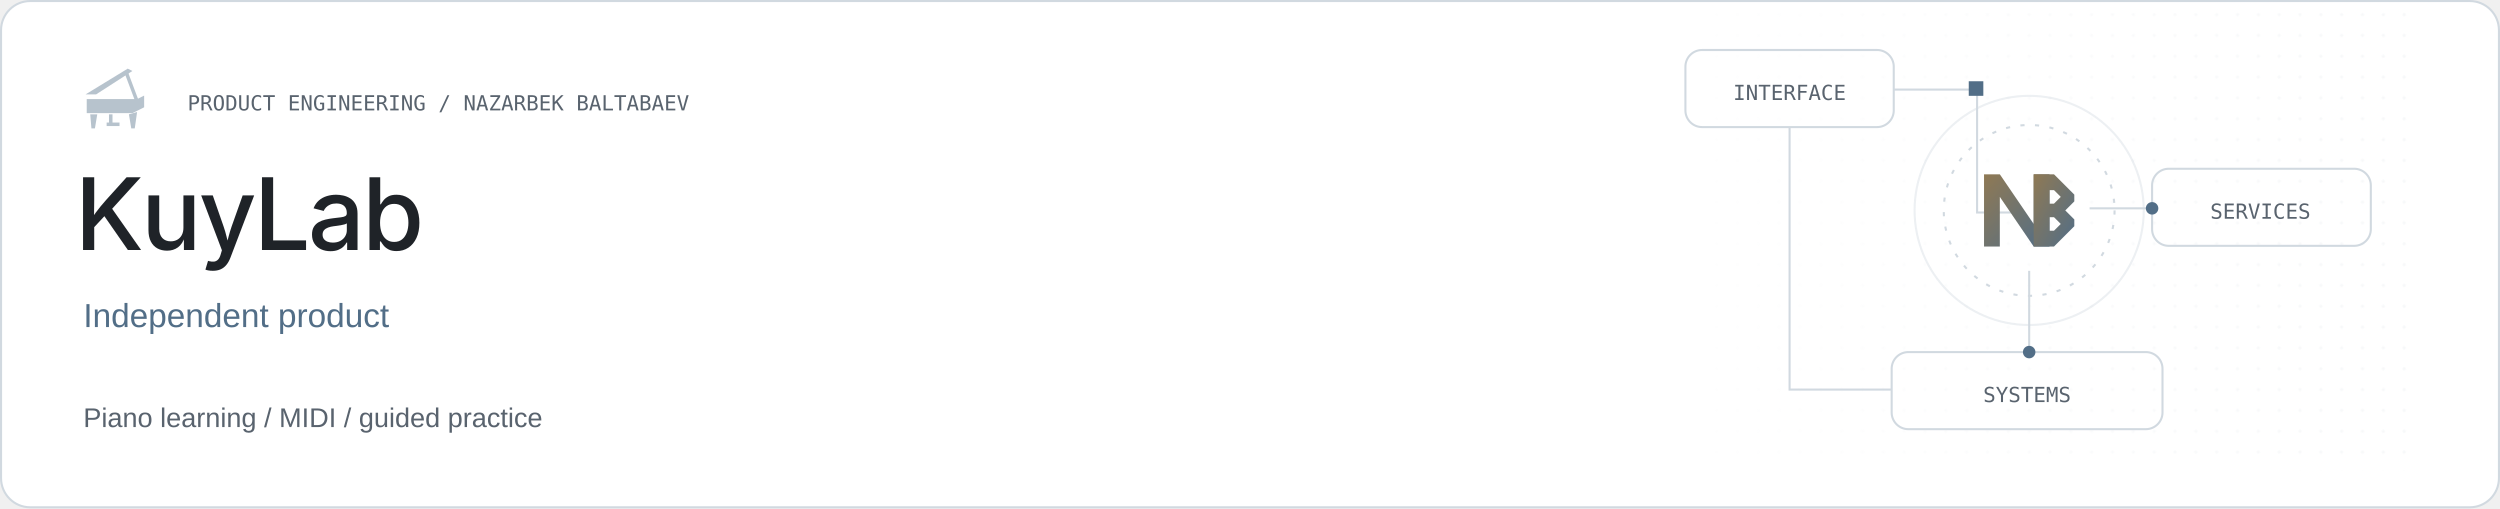
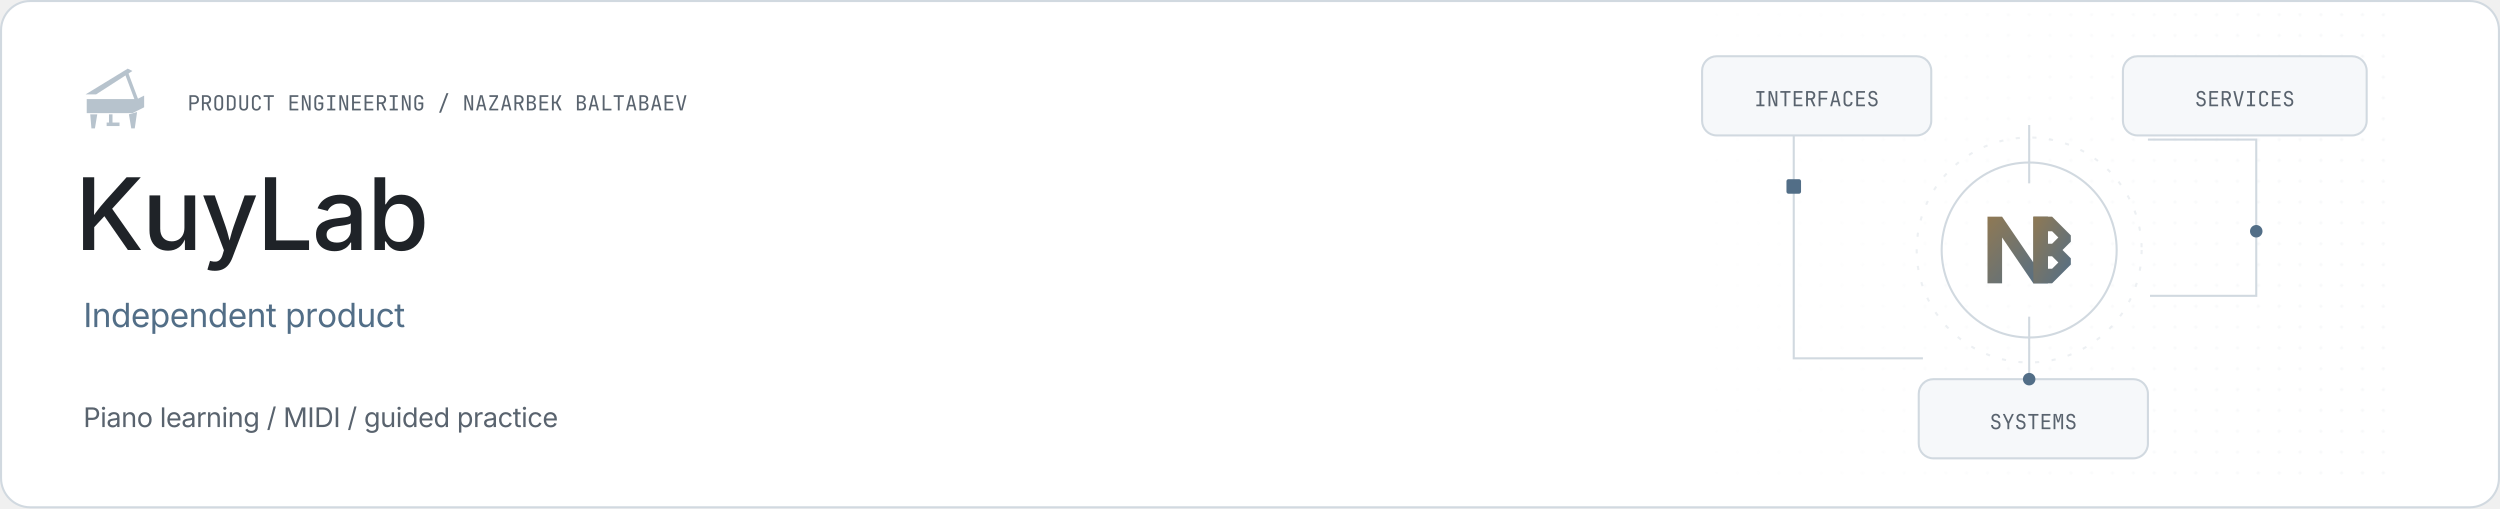
<svg xmlns="http://www.w3.org/2000/svg" width="1200" height="244" viewBox="0 0 1200 244" role="img">
  <defs>
    <pattern id="dots" width="10" height="10" patternUnits="userSpaceOnUse">
      <circle cx="1" cy="1" r=".8" fill="#526E87" opacity=".15" />
    </pattern>
    <linearGradient id="ink" x1="0" y1="0" x2="1" y2="1">
      <stop stop-color="#8F7954" />
      <stop offset="1" stop-color="#526E87" />
    </linearGradient>
    <linearGradient id="fade">
      <stop stop-color="white" stop-opacity="0" />
      <stop offset="1" stop-color="white" />
    </linearGradient>
    <mask id="mask">
      <rect width="1200" height="244" fill="url(#fade)" />
    </mask>
  </defs>
  <rect x=".5" y=".5" width="1199" height="243" rx="14" fill="#FFFFFF" stroke="#D1D9E0" />
  <svg x="36" y="29" width="36" height="36" viewBox="0 0 64 64" color="#526E87" fill="#526E87" stroke="none">
    <mask id="mark">
      <path d="M9 29 45 7l4 2L18 29H9Z" fill="#526E87" />
      <path d="m44 11 9 24" stroke="#526E87" stroke-width="3" stroke-linecap="round" />
      <path d="M10 33h43l6-3v10l-10 5H10V33Z" fill="#526E87" />
      <path d="M14 36h30v5H14z" fill="#526E87" />
      <path d="M18 36v3m6-3v3m9-3v3m6-3v3" stroke="#526E87" stroke-width="2.5" />
      <path d="m13 46 1 12h3l2-12m27 0 2 12h3l2-14M32 46v7h6v3H27v-3h2v-7" fill="#526E87" />
    </mask>
    <rect width="64" height="64" fill="#526E87" mask="url(#mark)" />
  </svg>
-   <text x="90" y="53" fill="#59636E" font-family="ui-monospace,monospace" font-size="10">PRODUCT ENGINEERING / NAZARBEK BALTABAEV</text>
+   <g fill="#59636E">
+     <path d="M92 0V730H327Q429 730 489.5 671.5Q550 613 550 515Q550 417 489.5 358.5Q429 300 327 300H182V0ZM182 381H327Q386 381 421.5 417.5Q457 454 457 515Q457 577 421.5 613.0Q386 649 327 649H182Z" transform="translate(90.000 53) scale(0.01 -0.01)" />
+     <path d="M93 0V730H318Q383 730 432.0 703.5Q481 677 508.0 630.0Q535 583 535 520Q535 446 497.0 393.0Q459 340 396 319L545 0H446L303 310H182V0ZM182 391H318Q374 391 408.0 426.5Q442 462 442 520Q442 579 408.0 614.0Q374 649 318 649H182Z" transform="translate(96.000 53) scale(0.01 -0.01)" />
+     <path d="M300 -10Q202 -10 145.0 47.0Q88 104 88 210V520Q88 626 145.0 683.0Q202 740 300 740Q398 740 455.0 683.0Q512 626 512 521V210Q512 104 455.0 47.0Q398 -10 300 -10ZM300 71Q359 71 390.5 104.5Q422 138 422 200V530Q422 592 390.5 625.5Q359 659 300 659Q242 659 210.0 625.5Q178 592 178 530V200Q178 138 210.0 104.5Q242 71 300 71Z" transform="translate(102.000 53) scale(0.01 -0.01)" />
+     <path d="M92 0V730H281Q352 730 403.5 703.0Q455 676 483.5 627.0Q512 578 512 511V220Q512 153 483.5 103.5Q455 54 403.5 27.0Q352 0 281 0ZM182 80H281Q347 80 384.5 117.0Q422 154 422 220V511Q422 576 384.5 613.0Q347 650 281 650H182Z" transform="translate(108.000 53) scale(0.01 -0.01)" />
+     <path d="M300 -10Q198 -10 144.0 46.5Q90 103 90 200V730H180V200Q180 140 209.5 105.0Q239 70 300 70Q360 70 390.0 105.0Q420 140 420 200V730H510V200Q510 102 456.5 46.0Q403 -10 300 -10Z" transform="translate(114.000 53) scale(0.01 -0.01)" />
+     <path d="M308 -10Q208 -10 150.0 46.0Q92 102 92 200V530Q92 628 150.0 684.0Q208 740 308 740Q406 740 464.0 683.5Q522 627 522 530H432Q432 592 399.5 625.5Q367 659 308 659Q249 659 215.5 625.5Q182 592 182 530V200Q182 138 215.5 104.5Q249 71 308 71Q367 71 399.5 104.5Q432 138 432 200H522Q522 103 464.0 46.5Q406 -10 308 -10Z" transform="translate(120.000 53) scale(0.01 -0.01)" />
+     <path d="M255 0V648H55V730H545V648H345V0Z" transform="translate(126.000 53) scale(0.01 -0.01)" />
+     <path d="M100 0V730H520V648H189V422H485V342H189V82H520V0Z" transform="translate(138.000 53) scale(0.01 -0.01)" />
+     <path d="M90 0V730H210L433 105Q431 130 428.5 166.5Q426 203 424.5 243.5Q423 284 423 320V730H510V0H390L168 625Q170 601 172.0 564.5Q174 528 175.5 487.5Q177 447 177 410V0Z" transform="translate(144.000 53) scale(0.01 -0.01)" />
+     <path d="M304 -10Q204 -10 146.0 46.0Q88 102 88 200V530Q88 628 146.0 684.0Q204 740 304 740Q402 740 460.0 683.5Q518 627 518 530H428Q428 592 395.5 625.5Q363 659 304 659Q245 659 211.5 626.0Q178 593 178 531V200Q178 138 211.5 104.0Q245 70 304 70Q363 70 395.5 104.0Q428 138 428 200V300H280V382H518V200Q518 103 460.0 46.5Q402 -10 304 -10Z" transform="translate(150.000 53) scale(0.01 -0.01)" />
+     <path d="M105 0V82H254V648H105V730H495V648H346V82H495V0Z" transform="translate(156.000 53) scale(0.01 -0.01)" />
+     <path d="M90 0V730H210L433 105Q431 130 428.5 166.5Q426 203 424.5 243.5Q423 284 423 320V730H510V0H390L168 625Q170 601 172.0 564.5Q174 528 175.5 487.5Q177 447 177 410V0Z" transform="translate(162.000 53) scale(0.01 -0.01)" />
+     <path d="M100 0V730H520V648H189V422H485V342H189V82H520V0Z" transform="translate(168.000 53) scale(0.01 -0.01)" />
+     <path d="M100 0V730H520V648H189V422H485V342H189V82H520V0Z" transform="translate(174.000 53) scale(0.01 -0.01)" />
+     <path d="M93 0V730H318Q383 730 432.0 703.5Q481 677 508.0 630.0Q535 583 535 520Q535 446 497.0 393.0Q459 340 396 319L545 0H446L303 310H182V0ZM182 391H318Q374 391 408.0 426.5Q442 462 442 520Q442 579 408.0 614.0Q374 649 318 649H182Z" transform="translate(180.000 53) scale(0.01 -0.01)" />
+     <path d="M105 0V82H254V648H105V730H495V648H346V82H495V0Z" transform="translate(186.000 53) scale(0.01 -0.01)" />
+     <path d="M90 0V730H210L433 105Q431 130 428.5 166.5Q426 203 424.5 243.5Q423 284 423 320V730H510V0H390L168 625Q170 601 172.0 564.5Q174 528 175.5 487.5Q177 447 177 410V0Z" transform="translate(192.000 53) scale(0.01 -0.01)" />
+     <path d="M304 -10Q204 -10 146.0 46.0Q88 102 88 200V530Q88 628 146.0 684.0Q204 740 304 740Q402 740 460.0 683.5Q518 627 518 530H428Q428 592 395.5 625.5Q363 659 304 659Q245 659 211.5 626.0Q178 593 178 531V200Q178 138 211.5 104.0Q245 70 304 70Q363 70 395.5 104.0Q428 138 428 200V300H280V382H518V200Q518 103 460.0 46.5Q402 -10 304 -10Z" transform="translate(198.000 53) scale(0.01 -0.01)" />
+     <path d="M75 -110 430 830H525L170 -110Z" transform="translate(210.000 53) scale(0.01 -0.01)" />
+     <path d="M90 0V730H210L433 105Q431 130 428.5 166.5Q426 203 424.5 243.5Q423 284 423 320V730H510V0H390L168 625Q170 601 172.0 564.5Q174 528 175.5 487.5Q177 447 177 410V0Z" transform="translate(222.000 53) scale(0.01 -0.01)" />
+     <path d="M50 0 240 730H361L550 0H459L411 194H190L142 0ZM208 270H392L336 495Q320 559 311.0 602.0Q302 645 300 658Q298 645 289.0 602.0Q280 559 264 496Z" transform="translate(228.000 53) scale(0.01 -0.01)" />
+     <path d="M85 0V90L414 648H90V730H505V640L176 82H515V0Z" transform="translate(234.000 53) scale(0.01 -0.01)" />
+     <path d="M50 0 240 730H361L550 0H459L411 194H190L142 0ZM208 270H392L336 495Q320 559 311.0 602.0Q302 645 300 658Q298 645 289.0 602.0Q280 559 264 496Z" transform="translate(240.000 53) scale(0.01 -0.01)" />
+     <path d="M93 0V730H318Q383 730 432.0 703.5Q481 677 508.0 630.0Q535 583 535 520Q535 446 497.0 393.0Q459 340 396 319L545 0H446L303 310H182V0ZM182 391H318Q374 391 408.0 426.5Q442 462 442 520Q442 579 408.0 614.0Q374 649 318 649H182Z" transform="translate(246.000 53) scale(0.01 -0.01)" />
+     <path d="M93 0V730H300Q400 730 456.5 680.0Q513 630 513 541Q513 485 477.5 440.0Q442 395 385 384V381Q428 376 460.5 351.0Q493 326 511.5 287.5Q530 249 530 203Q530 109 472.5 54.5Q415 0 315 0ZM181 419H299Q357 419 390.5 450.0Q424 481 424 534Q424 587 391.0 618.0Q358 649 300 649H181ZM181 81H305Q368 81 404.5 114.5Q441 148 441 206Q441 266 404.5 303.5Q368 341 305 341H181Z" transform="translate(252.000 53) scale(0.01 -0.01)" />
+     <path d="M100 0V730H520V648H189V422H485V342H189V82H520V0Z" transform="translate(258.000 53) scale(0.01 -0.01)" />
+     <path d="M92 0V730H182V416H290L452 730H550L369 378L560 0H457L287 337H182V0Z" transform="translate(264.000 53) scale(0.01 -0.01)" />
+     <path d="M93 0V730H300Q400 730 456.5 680.0Q513 630 513 541Q513 485 477.5 440.0Q442 395 385 384V381Q428 376 460.5 351.0Q493 326 511.5 287.5Q530 249 530 203Q530 109 472.5 54.5Q415 0 315 0ZM181 419H299Q357 419 390.5 450.0Q424 481 424 534Q424 587 391.0 618.0Q358 649 300 649H181ZM181 81H305Q368 81 404.5 114.5Q441 148 441 206Q441 266 404.5 303.5Q368 341 305 341H181Z" transform="translate(276.000 53) scale(0.01 -0.01)" />
+     <path d="M50 0 240 730H361L550 0H459L411 194H190L142 0ZM208 270H392L336 495Q320 559 311.0 602.0Q302 645 300 658Q298 645 289.0 602.0Q280 559 264 496Z" transform="translate(282.000 53) scale(0.01 -0.01)" />
+     <path d="M130 0V730H220V82H550V0Z" transform="translate(288.000 53) scale(0.01 -0.01)" />
+     <path d="M255 0V648H55V730H545V648H345V0Z" transform="translate(294.000 53) scale(0.01 -0.01)" />
+     <path d="M50 0 240 730H361L550 0H459L411 194H190L142 0ZM208 270H392L336 495Q320 559 311.0 602.0Q302 645 300 658Q298 645 289.0 602.0Q280 559 264 496Z" transform="translate(300.000 53) scale(0.01 -0.01)" />
+     <path d="M93 0V730H300Q400 730 456.5 680.0Q513 630 513 541Q513 485 477.5 440.0Q442 395 385 384V381Q428 376 460.5 351.0Q493 326 511.5 287.5Q530 249 530 203Q530 109 472.5 54.5Q415 0 315 0ZM181 419H299Q357 419 390.5 450.0Q424 481 424 534Q424 587 391.0 618.0Q358 649 300 649H181ZM181 81H305Q368 81 404.5 114.5Q441 148 441 206Q441 266 404.5 303.5Q368 341 305 341H181Z" transform="translate(306.000 53) scale(0.01 -0.01)" />
+     <path d="M50 0 240 730H361L550 0H459L411 194H190L142 0ZM208 270H392L336 495Q320 559 311.0 602.0Q302 645 300 658Q298 645 289.0 602.0Q280 559 264 496Z" transform="translate(312.000 53) scale(0.01 -0.01)" />
+     <path d="M100 0V730H520V648H189V422H485V342H189V82H520V0Z" transform="translate(318.000 53) scale(0.01 -0.01)" />
+     <path d="M238 0 50 730H142L267 233Q280 181 288.5 137.0Q297 93 301 70Q305 93 314.5 137.5Q324 182 337 234L457 730H550L361 0Z" transform="translate(324.000 53) scale(0.01 -0.01)" />
+   </g>
  <g fill="#1F2328">
    <path d="M326.739 396.301V624.32Q375.939 698.64 424.369 764.71Q472.8 830.78 525.71 894.84Q578.62 958.9 638.759 1026.639L1056.94 1490H1347.339L713.679 792.701L698.639 796.401ZM164.881 0V1490H393.399V1014.199L389.499 673.759L393.399 562.04V0ZM1083.02 0 576.419 729.381 719.258 904.02 1353.199 0Z" transform="translate(36.000 120) scale(0.023438 -0.023438)" />
-     <path d="M528.9 -14Q415 -14 329.05 33.85Q243.1 81.7 195.51 175.88Q147.92 270.06 147.92 407.64V1118H367.879V435.06Q367.879 314.339 431.199 245.929Q494.519 177.519 604.139 177.519Q678.74 177.519 737.29 210.089Q795.84 242.659 829.78 305.209Q863.72 367.759 863.72 455.56V1118H1084.499V0H873.96L872.52 273.7H894.36Q844.88 122.1 751.18 54.05Q657.48 -14 528.9 -14Z" transform="translate(67.800 120) scale(0.023438 -0.023438)" />
-     <path d="M133.34 -401.94 186.9 -222.541 211.84 -229.161Q268.82 -243.701 314.36 -237.021Q359.9 -230.341 393.38 -194.681Q426.86 -159.021 446.84 -87.12L471.1 -5.1L46.44 1118H283.939L505.199 482.539Q542.119 376.559 566.589 271.949Q591.06 167.339 619.52 63.419H552.26Q580.72 167.339 607.31 272.539Q633.9 377.739 670.54 482.539L896.14 1118H1131.739L646.138 -155.3Q612.138 -244.66 562.748 -305.04Q513.359 -365.42 445.049 -395.71Q376.739 -426 286.579 -426Q234.8 -426 194.04 -418.46Q153.28 -410.92 133.34 -401.94Z" transform="translate(95.475 120) scale(0.023438 -0.023438)" />
-     <path d="M164.881 0V1490H393.399V196.439H1067.56V0Z" transform="translate(121.884 120) scale(0.023438 -0.023438)" />
-     <path d="M460.74 -24.56Q354.56 -24.56 268.78 14.63Q183 53.82 132.9 129.92Q82.8 206.02 82.8 316.2Q82.8 411.48 119.54 472.38Q156.28 533.28 218.43 569.04Q280.581 604.8 357.131 622.79Q433.681 640.78 513.3 650.06Q612.221 661.98 674.051 669.52Q735.881 677.06 765.481 694.51Q795.081 711.96 795.081 751.34V756.98Q795.081 819.6 770.971 862.97Q746.861 906.341 699.18 929.551Q651.5 952.761 580.52 952.761Q508.08 952.761 455.759 930.281Q403.439 907.801 370.639 873.091Q337.839 838.38 321.819 800.28L114.8 853.501Q152.94 954.061 223.961 1015.07Q294.981 1076.08 386.85 1104.04Q478.72 1132 577.5 1132Q644.839 1132 720.839 1115.89Q796.839 1099.78 863.699 1057.98Q930.559 1016.18 972.799 939.84Q1015.039 863.5 1015.039 742.22V0H802.221V153.08H790.94Q769.241 109.76 726.251 68.8Q683.261 27.84 617.521 1.64Q551.781 -24.56 460.74 -24.56ZM509.56 151.539Q599.84 151.539 663.71 186.939Q727.581 222.34 761.691 279.98Q795.801 337.62 795.801 402.56V546.221Q783.901 534.48 750.321 524.79Q716.74 515.1 674.1 507.64Q631.46 500.18 591.1 494.95Q550.74 489.72 525.1 486.54Q463.34 478.72 411.699 459.76Q360.059 440.8 329.659 405.82Q299.259 370.84 299.259 313.14Q299.259 260 326.559 224.15Q353.859 188.299 401.179 169.919Q448.499 151.539 509.56 151.539Z" transform="translate(147.825 120) scale(0.023438 -0.023438)" />
-     <path d="M702.739 -22.2Q601.779 -22.2 537.409 12.41Q473.039 47.02 436.599 93.16Q400.159 139.3 380.439 174.98H362.239V0H147.92V1490H367.879V935.94H380.439Q399.979 970.8 435.419 1016.75Q470.859 1062.7 534.589 1097.35Q598.319 1132 702.639 1132Q837.419 1132 942.659 1063.98Q1047.899 995.96 1108.849 867Q1169.799 738.04 1169.799 556.36Q1169.799 375.66 1109.799 246.2Q1049.799 116.74 944.469 47.27Q839.139 -22.2 702.739 -22.2ZM653.96 165.259Q750.14 165.259 814.88 217.259Q879.621 269.259 912.421 358.279Q945.221 447.3 945.221 558Q945.221 668.06 912.831 755.44Q880.441 842.821 815.7 893.681Q750.96 944.541 653.96 944.541Q559.599 944.541 494.999 896.141Q430.399 847.741 397.419 761.181Q364.439 674.62 364.439 558Q364.439 441.74 397.829 353.219Q431.219 264.699 496.229 214.979Q561.24 165.259 653.96 165.259Z" transform="translate(173.883 120) scale(0.023438 -0.023438)" />
+     <path d="M528.9 -14Q415 -14 329.05 33.85Q243.1 81.7 195.51 175.88Q147.92 270.06 147.92 407.64V1118H367.879V435.06Q367.879 314.339 431.199 245.929Q494.519 177.519 604.139 177.519Q678.74 177.519 737.29 210.089Q795.84 242.659 829.78 305.209Q863.72 367.759 863.72 455.56V1118H1084.499V0H873.96L872.52 273.7H894.36Q844.88 122.1 751.18 54.05Q657.48 -14 528.9 -14Z" transform="translate(68.280 120) scale(0.023438 -0.023438)" />
+     <path d="M133.34 -401.94 186.9 -222.541 211.84 -229.161Q268.82 -243.701 314.36 -237.021Q359.9 -230.341 393.38 -194.681Q426.86 -159.021 446.84 -87.12L471.1 -5.1L46.44 1118H283.939L505.199 482.539Q542.119 376.559 566.589 271.949Q591.06 167.339 619.52 63.419H552.26Q580.72 167.339 607.31 272.539Q633.9 377.739 670.54 482.539L896.14 1118H1131.739L646.138 -155.3Q612.138 -244.66 562.748 -305.04Q513.359 -365.42 445.049 -395.71Q376.739 -426 286.579 -426Q234.8 -426 194.04 -418.46Q153.28 -410.92 133.34 -401.94Z" transform="translate(96.435 120) scale(0.023438 -0.023438)" />
+     <path d="M164.881 0V1490H393.399V196.439H1067.56V0Z" transform="translate(123.324 120) scale(0.023438 -0.023438)" />
+     <path d="M460.74 -24.56Q354.56 -24.56 268.78 14.63Q183 53.82 132.9 129.92Q82.8 206.02 82.8 316.2Q82.8 411.48 119.54 472.38Q156.28 533.28 218.43 569.04Q280.581 604.8 357.131 622.79Q433.681 640.78 513.3 650.06Q612.221 661.98 674.051 669.52Q735.881 677.06 765.481 694.51Q795.081 711.96 795.081 751.34V756.98Q795.081 819.6 770.971 862.97Q746.861 906.341 699.18 929.551Q651.5 952.761 580.52 952.761Q508.08 952.761 455.759 930.281Q403.439 907.801 370.639 873.091Q337.839 838.38 321.819 800.28L114.8 853.501Q152.94 954.061 223.961 1015.07Q294.981 1076.08 386.85 1104.04Q478.72 1132 577.5 1132Q644.839 1132 720.839 1115.89Q796.839 1099.78 863.699 1057.98Q930.559 1016.18 972.799 939.84Q1015.039 863.5 1015.039 742.22V0H802.221V153.08H790.94Q769.241 109.76 726.251 68.8Q683.261 27.84 617.521 1.64Q551.781 -24.56 460.74 -24.56ZM509.56 151.539Q599.84 151.539 663.71 186.939Q727.581 222.34 761.691 279.98Q795.801 337.62 795.801 402.56V546.221Q783.901 534.48 750.321 524.79Q716.74 515.1 674.1 507.64Q631.46 500.18 591.1 494.95Q550.74 489.72 525.1 486.54Q463.34 478.72 411.699 459.76Q360.059 440.8 329.659 405.82Q299.259 370.84 299.259 313.14Q299.259 260 326.559 224.15Q353.859 188.299 401.179 169.919Q448.499 151.539 509.56 151.539Z" transform="translate(149.745 120) scale(0.023438 -0.023438)" />
+     <path d="M702.739 -22.2Q601.779 -22.2 537.409 12.41Q473.039 47.02 436.599 93.16Q400.159 139.3 380.439 174.98H362.239V0H147.92V1490H367.879V935.94H380.439Q399.979 970.8 435.419 1016.75Q470.859 1062.7 534.589 1097.35Q598.319 1132 702.639 1132Q837.419 1132 942.659 1063.98Q1047.899 995.96 1108.849 867Q1169.799 738.04 1169.799 556.36Q1169.799 375.66 1109.799 246.2Q1049.799 116.74 944.469 47.27Q839.139 -22.2 702.739 -22.2ZM653.96 165.259Q750.14 165.259 814.88 217.259Q879.621 269.259 912.421 358.279Q945.221 447.3 945.221 558Q945.221 668.06 912.831 755.44Q880.441 842.821 815.7 893.681Q750.96 944.541 653.96 944.541Q559.599 944.541 494.999 896.141Q430.399 847.741 397.419 761.181Q364.439 674.62 364.439 558Q364.439 441.74 397.829 353.219Q431.219 264.699 496.229 214.979Q561.24 165.259 653.96 165.259Z" transform="translate(176.283 120) scale(0.023438 -0.023438)" />
  </g>
-   <text x="40" y="157" fill="#526E87" font-family="Arial,Helvetica,sans-serif" font-size="16">Independent product</text>
-   <text x="40" y="205" fill="#59636E" font-family="Arial,Helvetica,sans-serif" font-size="13">Piano learning / MIDI / guided practice</text>
+   <g fill="#526E87">
+     <path d="M370 1490V0H180V1490Z" transform="translate(40.000 157) scale(0.007812 -0.007812)" />
+     <path d="M338 670V0H158V1118H331L332 847H307Q358 1002 452.5 1067.0Q547 1132 674 1132Q787 1132 872.0 1085.5Q957 1039 1004.5 945.5Q1052 852 1052 710V0H872V695Q872 824 804.5 897.0Q737 970 620 970Q540 970 476.0 935.0Q412 900 375.0 833.0Q338 766 338 670Z" transform="translate(44.057 157) scale(0.007812 -0.007812)" />
+     <path d="M577 -24Q438 -24 331.0 47.0Q224 118 164.0 248.0Q104 378 104 556Q104 733 164.5 862.5Q225 992 332.0 1062.0Q439 1132 578 1132Q687 1132 751.0 1096.0Q815 1060 849.5 1014.5Q884 969 902 939H916V1490H1096V0H922V173H902Q884 142 848.5 95.5Q813 49 748.5 12.5Q684 -24 577 -24ZM604 137Q706 137 776.0 190.5Q846 244 882.0 339.0Q918 434 918 558Q918 682 882.5 774.5Q847 867 777.0 919.0Q707 971 604 971Q498 971 427.5 916.0Q357 861 322.0 767.5Q287 674 287 558Q287 441 322.5 345.5Q358 250 429.0 193.5Q500 137 604 137Z" transform="translate(53.270 157) scale(0.007812 -0.007812)" />
+     <path d="M628 -24Q466 -24 348.5 48.0Q231 120 167.5 249.0Q104 378 104 550Q104 722 166.0 853.0Q228 984 341.5 1058.0Q455 1132 607 1132Q696 1132 782.5 1102.5Q869 1073 939.5 1007.5Q1010 942 1052.0 835.0Q1094 728 1094 573V498H226V650H997L913 594Q913 704 878.5 789.5Q844 875 776.0 923.5Q708 972 607 972Q506 972 434.0 922.5Q362 873 324.0 793.5Q286 714 286 623V522Q286 398 329.0 311.5Q372 225 449.5 180.5Q527 136 629 136Q695 136 749.0 155.0Q803 174 842.0 212.5Q881 251 902 308L1076 260Q1050 176 988.0 112.0Q926 48 834.5 12.0Q743 -24 628 -24Z" transform="translate(62.827 157) scale(0.007812 -0.007812)" />
+     <path d="M158 -418V1118H332V939H352Q371 969 405.0 1014.5Q439 1060 503.0 1096.0Q567 1132 676 1132Q816 1132 922.5 1062.0Q1029 992 1089.5 862.5Q1150 733 1150 556Q1150 378 1090.0 248.0Q1030 118 923.5 47.0Q817 -24 677 -24Q571 -24 506.0 12.5Q441 49 406.0 95.5Q371 142 352 173H338V-418ZM650 137Q755 137 825.5 193.5Q896 250 931.5 345.5Q967 441 967 558Q967 674 932.0 767.5Q897 861 826.5 916.0Q756 971 650 971Q547 971 477.0 919.0Q407 867 371.5 774.5Q336 682 336 558Q336 434 372.0 339.0Q408 244 478.5 190.5Q549 137 650 137Z" transform="translate(71.915 157) scale(0.007812 -0.007812)" />
+     <path d="M628 -24Q466 -24 348.5 48.0Q231 120 167.5 249.0Q104 378 104 550Q104 722 166.0 853.0Q228 984 341.5 1058.0Q455 1132 607 1132Q696 1132 782.5 1102.5Q869 1073 939.5 1007.5Q1010 942 1052.0 835.0Q1094 728 1094 573V498H226V650H997L913 594Q913 704 878.5 789.5Q844 875 776.0 923.5Q708 972 607 972Q506 972 434.0 922.5Q362 873 324.0 793.5Q286 714 286 623V522Q286 398 329.0 311.5Q372 225 449.5 180.5Q527 136 629 136Q695 136 749.0 155.0Q803 174 842.0 212.5Q881 251 902 308L1076 260Q1050 176 988.0 112.0Q926 48 834.5 12.0Q743 -24 628 -24Z" transform="translate(81.472 157) scale(0.007812 -0.007812)" />
+     <path d="M338 670V0H158V1118H331L332 847H307Q358 1002 452.5 1067.0Q547 1132 674 1132Q787 1132 872.0 1085.5Q957 1039 1004.5 945.5Q1052 852 1052 710V0H872V695Q872 824 804.5 897.0Q737 970 620 970Q540 970 476.0 935.0Q412 900 375.0 833.0Q338 766 338 670Z" transform="translate(90.560 157) scale(0.007812 -0.007812)" />
+     <path d="M577 -24Q438 -24 331.0 47.0Q224 118 164.0 248.0Q104 378 104 556Q104 733 164.5 862.5Q225 992 332.0 1062.0Q439 1132 578 1132Q687 1132 751.0 1096.0Q815 1060 849.5 1014.5Q884 969 902 939H916V1490H1096V0H922V173H902Q884 142 848.5 95.5Q813 49 748.5 12.5Q684 -24 577 -24ZM604 137Q706 137 776.0 190.5Q846 244 882.0 339.0Q918 434 918 558Q918 682 882.5 774.5Q847 867 777.0 919.0Q707 971 604 971Q498 971 427.5 916.0Q357 861 322.0 767.5Q287 674 287 558Q287 441 322.5 345.5Q358 250 429.0 193.5Q500 137 604 137Z" transform="translate(99.773 157) scale(0.007812 -0.007812)" />
+     <path d="M628 -24Q466 -24 348.5 48.0Q231 120 167.5 249.0Q104 378 104 550Q104 722 166.0 853.0Q228 984 341.5 1058.0Q455 1132 607 1132Q696 1132 782.5 1102.5Q869 1073 939.5 1007.5Q1010 942 1052.0 835.0Q1094 728 1094 573V498H226V650H997L913 594Q913 704 878.5 789.5Q844 875 776.0 923.5Q708 972 607 972Q506 972 434.0 922.5Q362 873 324.0 793.5Q286 714 286 623V522Q286 398 329.0 311.5Q372 225 449.5 180.5Q527 136 629 136Q695 136 749.0 155.0Q803 174 842.0 212.5Q881 251 902 308L1076 260Q1050 176 988.0 112.0Q926 48 834.5 12.0Q743 -24 628 -24Z" transform="translate(109.330 157) scale(0.007812 -0.007812)" />
+     <path d="M338 670V0H158V1118H331L332 847H307Q358 1002 452.5 1067.0Q547 1132 674 1132Q787 1132 872.0 1085.5Q957 1039 1004.5 945.5Q1052 852 1052 710V0H872V695Q872 824 804.5 897.0Q737 970 620 970Q540 970 476.0 935.0Q412 900 375.0 833.0Q338 766 338 670Z" transform="translate(118.418 157) scale(0.007812 -0.007812)" />
+     <path d="M598 1118V964H20V1118ZM188 1384H368V290Q368 215 398.5 180.5Q429 146 500 146Q517 146 543.5 150.0Q570 154 592 158L629 6Q601 -4 565.5 -9.0Q530 -14 495 -14Q350 -14 269.0 62.5Q188 139 188 276Z" transform="translate(127.631 157) scale(0.007812 -0.007812)" />
+     <path d="M158 -418V1118H332V939H352Q371 969 405.0 1014.5Q439 1060 503.0 1096.0Q567 1132 676 1132Q816 1132 922.5 1062.0Q1029 992 1089.5 862.5Q1150 733 1150 556Q1150 378 1090.0 248.0Q1030 118 923.5 47.0Q817 -24 677 -24Q571 -24 506.0 12.5Q441 49 406.0 95.5Q371 142 352 173H338V-418ZM650 137Q755 137 825.5 193.5Q896 250 931.5 345.5Q967 441 967 558Q967 674 932.0 767.5Q897 861 826.5 916.0Q756 971 650 971Q547 971 477.0 919.0Q407 867 371.5 774.5Q336 682 336 558Q336 434 372.0 339.0Q408 244 478.5 190.5Q549 137 650 137Z" transform="translate(136.886 157) scale(0.007812 -0.007812)" />
+     <path d="M158 0V1118H332V946H344Q375 1031 454.5 1082.5Q534 1134 634 1134Q654 1134 681.5 1133.0Q709 1132 725 1131V950Q717 952 685.0 956.0Q653 960 617 960Q537 960 473.5 926.5Q410 893 374.0 834.5Q338 776 338 700V0Z" transform="translate(146.442 157) scale(0.007812 -0.007812)" />
+     <path d="M613 -24Q461 -24 346.5 48.0Q232 120 168.0 250.0Q104 380 104 552Q104 727 168.0 857.5Q232 988 346.5 1060.0Q461 1132 613 1132Q766 1132 881.0 1060.0Q996 988 1060.0 857.5Q1124 727 1124 552Q1124 380 1060.0 250.0Q996 120 881.0 48.0Q766 -24 613 -24ZM613 137Q726 137 799.0 195.0Q872 253 907.0 347.5Q942 442 942 552Q942 663 907.0 758.5Q872 854 799.0 912.5Q726 971 613 971Q501 971 429.0 912.5Q357 854 322.0 759.0Q287 664 287 552Q287 442 322.0 347.5Q357 253 429.0 195.0Q501 137 613 137Z" transform="translate(152.226 157) scale(0.007812 -0.007812)" />
+     <path d="M577 -24Q438 -24 331.0 47.0Q224 118 164.0 248.0Q104 378 104 556Q104 733 164.5 862.5Q225 992 332.0 1062.0Q439 1132 578 1132Q687 1132 751.0 1096.0Q815 1060 849.5 1014.5Q884 969 902 939H916V1490H1096V0H922V173H902Q884 142 848.5 95.5Q813 49 748.5 12.5Q684 -24 577 -24ZM604 137Q706 137 776.0 190.5Q846 244 882.0 339.0Q918 434 918 558Q918 682 882.5 774.5Q847 867 777.0 919.0Q707 971 604 971Q498 971 427.5 916.0Q357 861 322.0 767.5Q287 674 287 558Q287 441 322.5 345.5Q358 250 429.0 193.5Q500 137 604 137Z" transform="translate(161.580 157) scale(0.007812 -0.007812)" />
+     <path d="M537 -14Q424 -14 338.5 32.5Q253 79 205.5 173.0Q158 267 158 408V1118H338V423Q338 294 406.0 221.0Q474 148 591 148Q671 148 734.5 183.0Q798 218 835.0 285.5Q872 353 872 448V1118H1053V0H879V271H903Q851 114 755.5 50.0Q660 -14 537 -14Z" transform="translate(171.137 157) scale(0.007812 -0.007812)" />
+     <path d="M613 -24Q461 -24 346.5 48.0Q232 120 168.0 250.0Q104 380 104 552Q104 727 168.0 857.5Q232 988 346.5 1060.0Q461 1132 613 1132Q694 1132 766.0 1111.0Q838 1090 897.5 1050.5Q957 1011 1000.0 953.5Q1043 896 1066 823L893 774Q881 817 856.0 853.0Q831 889 795.5 915.5Q760 942 714.0 956.5Q668 971 613 971Q501 971 429.0 912.5Q357 854 322.0 759.0Q287 664 287 552Q287 442 322.0 347.5Q357 253 429.0 195.0Q501 137 613 137Q669 137 716.0 152.0Q763 167 799.5 194.5Q836 222 861.0 260.0Q886 298 898 343L1070 294Q1048 219 1004.5 160.5Q961 102 901.0 60.5Q841 19 768.0 -2.5Q695 -24 613 -24Z" transform="translate(180.357 157) scale(0.007812 -0.007812)" />
+     <path d="M598 1118V964H20V1118ZM188 1384H368V290Q368 215 398.5 180.5Q429 146 500 146Q517 146 543.5 150.0Q570 154 592 158L629 6Q601 -4 565.5 -9.0Q530 -14 495 -14Q350 -14 269.0 62.5Q188 139 188 276Z" transform="translate(189.258 157) scale(0.007812 -0.007812)" />
+   </g>
+   <g fill="#59636E">
+     <path d="M180 0V1490H690Q864 1490 976.5 1426.5Q1089 1363 1143.5 1256.0Q1198 1149 1198 1016Q1198 883 1143.5 775.0Q1089 667 977.0 603.0Q865 539 691 539H330V706H682Q800 706 872.0 746.5Q944 787 976.5 857.5Q1009 928 1009 1016Q1009 1104 976.5 1173.5Q944 1243 871.5 1283.0Q799 1323 680 1323H370V0Z" transform="translate(40.000 205) scale(0.006348 -0.006348)" />
+     <path d="M158 0V1118H338V0ZM249 1301Q198 1301 161.0 1336.0Q124 1371 124 1420Q124 1470 161.0 1504.5Q198 1539 249 1539Q301 1539 338.0 1504.5Q375 1470 375 1420Q375 1371 338.0 1336.0Q301 1301 249 1301Z" transform="translate(48.108 205) scale(0.006348 -0.006348)" />
+     <path d="M471 -26Q365 -26 278.5 14.0Q192 54 141.0 131.0Q90 208 90 318Q90 414 128.0 474.0Q166 534 229.5 568.5Q293 603 370.0 620.0Q447 637 525 647Q625 660 688.0 667.0Q751 674 781.5 691.0Q812 708 812 749V755Q812 825 786.0 873.5Q760 922 708.0 948.0Q656 974 578 974Q498 974 441.0 949.0Q384 924 348.5 886.5Q313 849 295 810L122 867Q165 969 238.0 1026.5Q311 1084 399.0 1108.0Q487 1132 573 1132Q629 1132 700.5 1118.5Q772 1105 838.5 1065.0Q905 1025 948.5 946.5Q992 868 992 737V0H815V152H803Q784 113 742.0 71.5Q700 30 633.0 2.0Q566 -26 471 -26ZM502 133Q602 133 671.0 172.0Q740 211 776.0 273.5Q812 336 812 404V559Q801 546 764.0 535.5Q727 525 679.5 517.0Q632 509 587.5 503.5Q543 498 517 495Q452 487 395.5 467.5Q339 448 305.0 410.5Q271 373 271 309Q271 251 301.0 212.0Q331 173 383.0 153.0Q435 133 502 133Z" transform="translate(51.061 205) scale(0.006348 -0.006348)" />
+     <path d="M338 670V0H158V1118H331L332 847H307Q358 1002 452.5 1067.0Q547 1132 674 1132Q787 1132 872.0 1085.5Q957 1039 1004.5 945.5Q1052 852 1052 710V0H872V695Q872 824 804.5 897.0Q737 970 620 970Q540 970 476.0 935.0Q412 900 375.0 833.0Q338 766 338 670Z" transform="translate(58.166 205) scale(0.006348 -0.006348)" />
+     <path d="M613 -24Q461 -24 346.5 48.0Q232 120 168.0 250.0Q104 380 104 552Q104 727 168.0 857.5Q232 988 346.5 1060.0Q461 1132 613 1132Q766 1132 881.0 1060.0Q996 988 1060.0 857.5Q1124 727 1124 552Q1124 380 1060.0 250.0Q996 120 881.0 48.0Q766 -24 613 -24ZM613 137Q726 137 799.0 195.0Q872 253 907.0 347.5Q942 442 942 552Q942 663 907.0 758.5Q872 854 799.0 912.5Q726 971 613 971Q501 971 429.0 912.5Q357 854 322.0 759.0Q287 664 287 552Q287 442 322.0 347.5Q357 253 429.0 195.0Q501 137 613 137Z" transform="translate(65.652 205) scale(0.006348 -0.006348)" />
+     <path d="M338 1490V0H158V1490Z" transform="translate(76.713 205) scale(0.006348 -0.006348)" />
+     <path d="M628 -24Q466 -24 348.5 48.0Q231 120 167.5 249.0Q104 378 104 550Q104 722 166.0 853.0Q228 984 341.5 1058.0Q455 1132 607 1132Q696 1132 782.5 1102.5Q869 1073 939.5 1007.5Q1010 942 1052.0 835.0Q1094 728 1094 573V498H226V650H997L913 594Q913 704 878.5 789.5Q844 875 776.0 923.5Q708 972 607 972Q506 972 434.0 922.5Q362 873 324.0 793.5Q286 714 286 623V522Q286 398 329.0 311.5Q372 225 449.5 180.5Q527 136 629 136Q695 136 749.0 155.0Q803 174 842.0 212.5Q881 251 902 308L1076 260Q1050 176 988.0 112.0Q926 48 834.5 12.0Q743 -24 628 -24Z" transform="translate(79.666 205) scale(0.006348 -0.006348)" />
+     <path d="M471 -26Q365 -26 278.5 14.0Q192 54 141.0 131.0Q90 208 90 318Q90 414 128.0 474.0Q166 534 229.5 568.5Q293 603 370.0 620.0Q447 637 525 647Q625 660 688.0 667.0Q751 674 781.5 691.0Q812 708 812 749V755Q812 825 786.0 873.5Q760 922 708.0 948.0Q656 974 578 974Q498 974 441.0 949.0Q384 924 348.5 886.5Q313 849 295 810L122 867Q165 969 238.0 1026.5Q311 1084 399.0 1108.0Q487 1132 573 1132Q629 1132 700.5 1118.5Q772 1105 838.5 1065.0Q905 1025 948.5 946.5Q992 868 992 737V0H815V152H803Q784 113 742.0 71.5Q700 30 633.0 2.0Q566 -26 471 -26ZM502 133Q602 133 671.0 172.0Q740 211 776.0 273.5Q812 336 812 404V559Q801 546 764.0 535.5Q727 525 679.5 517.0Q632 509 587.5 503.5Q543 498 517 495Q452 487 395.5 467.5Q339 448 305.0 410.5Q271 373 271 309Q271 251 301.0 212.0Q331 173 383.0 153.0Q435 133 502 133Z" transform="translate(87.050 205) scale(0.006348 -0.006348)" />
+     <path d="M158 0V1118H332V946H344Q375 1031 454.5 1082.5Q534 1134 634 1134Q654 1134 681.5 1133.0Q709 1132 725 1131V950Q717 952 685.0 956.0Q653 960 617 960Q537 960 473.5 926.5Q410 893 374.0 834.5Q338 776 338 700V0Z" transform="translate(94.155 205) scale(0.006348 -0.006348)" />
+     <path d="M338 670V0H158V1118H331L332 847H307Q358 1002 452.5 1067.0Q547 1132 674 1132Q787 1132 872.0 1085.5Q957 1039 1004.5 945.5Q1052 852 1052 710V0H872V695Q872 824 804.5 897.0Q737 970 620 970Q540 970 476.0 935.0Q412 900 375.0 833.0Q338 766 338 670Z" transform="translate(98.854 205) scale(0.006348 -0.006348)" />
+     <path d="M158 0V1118H338V0ZM249 1301Q198 1301 161.0 1336.0Q124 1371 124 1420Q124 1470 161.0 1504.5Q198 1539 249 1539Q301 1539 338.0 1504.5Q375 1470 375 1420Q375 1371 338.0 1336.0Q301 1301 249 1301Z" transform="translate(106.340 205) scale(0.006348 -0.006348)" />
+     <path d="M338 670V0H158V1118H331L332 847H307Q358 1002 452.5 1067.0Q547 1132 674 1132Q787 1132 872.0 1085.5Q957 1039 1004.5 945.5Q1052 852 1052 710V0H872V695Q872 824 804.5 897.0Q737 970 620 970Q540 970 476.0 935.0Q412 900 375.0 833.0Q338 766 338 670Z" transform="translate(109.293 205) scale(0.006348 -0.006348)" />
+     <path d="M611 -442Q487 -442 396.5 -410.5Q306 -379 246.0 -327.0Q186 -275 151 -214L297 -120Q321 -152 356.5 -191.0Q392 -230 452.5 -257.5Q513 -285 611 -285Q745 -285 831.5 -221.0Q918 -157 918 -19V205H901Q882 173 847.5 129.0Q813 85 748.5 51.5Q684 18 576 18Q442 18 335.0 81.5Q228 145 166.0 267.0Q104 389 104 564Q104 737 165.0 864.5Q226 992 333.5 1062.0Q441 1132 580 1132Q688 1132 752.5 1096.5Q817 1061 852.0 1015.0Q887 969 906 939H923V1118H1098V-29Q1098 -173 1033.0 -264.5Q968 -356 857.5 -399.0Q747 -442 611 -442ZM606 178Q708 178 778.0 224.5Q848 271 884.0 358.5Q920 446 920 568Q920 687 884.5 777.5Q849 868 779.0 919.5Q709 971 606 971Q500 971 429.0 916.5Q358 862 322.5 771.0Q287 680 287 568Q287 453 323.0 365.0Q359 277 430.0 227.5Q501 178 606 178Z" transform="translate(116.779 205) scale(0.006348 -0.006348)" />
+     <path d="M692 1560 212 -224H46L526 1560Z" transform="translate(128.018 205) scale(0.006348 -0.006348)" />
+     <path d="M180 0V1490H450L817 550Q830 517 846.5 467.5Q863 418 881.5 360.0Q900 302 917.0 244.5Q934 187 947 138H905Q919 184 936.0 240.5Q953 297 971.5 355.5Q990 414 1007.0 465.0Q1024 516 1037 550L1399 1490H1670V0H1483V851Q1483 897 1483.5 956.0Q1484 1015 1485.5 1080.0Q1487 1145 1488.5 1212.0Q1490 1279 1491 1342H1507Q1486 1273 1462.5 1201.5Q1439 1130 1416.5 1063.5Q1394 997 1374.0 942.0Q1354 887 1340 851L1007 0H842L504 851Q490 886 471.0 939.5Q452 993 429.5 1058.5Q407 1124 383.0 1196.5Q359 1269 334 1342H352Q354 1286 355.5 1221.0Q357 1156 358.0 1089.5Q359 1023 360.0 961.5Q361 900 361 851V0Z" transform="translate(135.969 205) scale(0.006348 -0.006348)" />
+     <path d="M370 1490V0H180V1490Z" transform="translate(147.517 205) scale(0.006348 -0.006348)" />
+     <path d="M645 0H285V168H633Q815 168 934.5 237.5Q1054 307 1113.0 437.0Q1172 567 1172 748Q1172 927 1113.5 1055.5Q1055 1184 939.5 1253.0Q824 1322 651 1322H277V1490H664Q882 1490 1036.5 1401.0Q1191 1312 1273.5 1145.5Q1356 979 1356 748Q1356 515 1273.0 347.5Q1190 180 1031.0 90.0Q872 0 645 0ZM370 1490V0H180V1490Z" transform="translate(150.813 205) scale(0.006348 -0.006348)" />
+     <path d="M370 1490V0H180V1490Z" transform="translate(160.000 205) scale(0.006348 -0.006348)" />
+     <path d="M692 1560 212 -224H46L526 1560Z" transform="translate(166.757 205) scale(0.006348 -0.006348)" />
+     <path d="M611 -442Q487 -442 396.5 -410.5Q306 -379 246.0 -327.0Q186 -275 151 -214L297 -120Q321 -152 356.5 -191.0Q392 -230 452.5 -257.5Q513 -285 611 -285Q745 -285 831.5 -221.0Q918 -157 918 -19V205H901Q882 173 847.5 129.0Q813 85 748.5 51.5Q684 18 576 18Q442 18 335.0 81.5Q228 145 166.0 267.0Q104 389 104 564Q104 737 165.0 864.5Q226 992 333.5 1062.0Q441 1132 580 1132Q688 1132 752.5 1096.5Q817 1061 852.0 1015.0Q887 969 906 939H923V1118H1098V-29Q1098 -173 1033.0 -264.5Q968 -356 857.5 -399.0Q747 -442 611 -442ZM606 178Q708 178 778.0 224.5Q848 271 884.0 358.5Q920 446 920 568Q920 687 884.5 777.5Q849 868 779.0 919.5Q709 971 606 971Q500 971 429.0 916.5Q358 862 322.5 771.0Q287 680 287 568Q287 453 323.0 365.0Q359 277 430.0 227.5Q501 178 606 178Z" transform="translate(174.708 205) scale(0.006348 -0.006348)" />
+     <path d="M537 -14Q424 -14 338.5 32.5Q253 79 205.5 173.0Q158 267 158 408V1118H338V423Q338 294 406.0 221.0Q474 148 591 148Q671 148 734.5 183.0Q798 218 835.0 285.5Q872 353 872 448V1118H1053V0H879V271H903Q851 114 755.5 50.0Q660 -14 537 -14Z" transform="translate(182.486 205) scale(0.006348 -0.006348)" />
+     <path d="M158 0V1118H338V0ZM249 1301Q198 1301 161.0 1336.0Q124 1371 124 1420Q124 1470 161.0 1504.5Q198 1539 249 1539Q301 1539 338.0 1504.5Q375 1470 375 1420Q375 1371 338.0 1336.0Q301 1301 249 1301Z" transform="translate(189.978 205) scale(0.006348 -0.006348)" />
+     <path d="M577 -24Q438 -24 331.0 47.0Q224 118 164.0 248.0Q104 378 104 556Q104 733 164.5 862.5Q225 992 332.0 1062.0Q439 1132 578 1132Q687 1132 751.0 1096.0Q815 1060 849.5 1014.5Q884 969 902 939H916V1490H1096V0H922V173H902Q884 142 848.5 95.5Q813 49 748.5 12.5Q684 -24 577 -24ZM604 137Q706 137 776.0 190.5Q846 244 882.0 339.0Q918 434 918 558Q918 682 882.5 774.5Q847 867 777.0 919.0Q707 971 604 971Q498 971 427.5 916.0Q357 861 322.0 767.5Q287 674 287 558Q287 441 322.5 345.5Q358 250 429.0 193.5Q500 137 604 137Z" transform="translate(192.931 205) scale(0.006348 -0.006348)" />
+     <path d="M628 -24Q466 -24 348.5 48.0Q231 120 167.5 249.0Q104 378 104 550Q104 722 166.0 853.0Q228 984 341.5 1058.0Q455 1132 607 1132Q696 1132 782.5 1102.5Q869 1073 939.5 1007.5Q1010 942 1052.0 835.0Q1094 728 1094 573V498H226V650H997L913 594Q913 704 878.5 789.5Q844 875 776.0 923.5Q708 972 607 972Q506 972 434.0 922.5Q362 873 324.0 793.5Q286 714 286 623V522Q286 398 329.0 311.5Q372 225 449.5 180.5Q527 136 629 136Q695 136 749.0 155.0Q803 174 842.0 212.5Q881 251 902 308L1076 260Q1050 176 988.0 112.0Q926 48 834.5 12.0Q743 -24 628 -24Z" transform="translate(200.696 205) scale(0.006348 -0.006348)" />
+     <path d="M577 -24Q438 -24 331.0 47.0Q224 118 164.0 248.0Q104 378 104 556Q104 733 164.5 862.5Q225 992 332.0 1062.0Q439 1132 578 1132Q687 1132 751.0 1096.0Q815 1060 849.5 1014.5Q884 969 902 939H916V1490H1096V0H922V173H902Q884 142 848.5 95.5Q813 49 748.5 12.5Q684 -24 577 -24ZM604 137Q706 137 776.0 190.5Q846 244 882.0 339.0Q918 434 918 558Q918 682 882.5 774.5Q847 867 777.0 919.0Q707 971 604 971Q498 971 427.5 916.0Q357 861 322.0 767.5Q287 674 287 558Q287 441 322.5 345.5Q358 250 429.0 193.5Q500 137 604 137Z" transform="translate(208.080 205) scale(0.006348 -0.006348)" />
+     <path d="M158 -418V1118H332V939H352Q371 969 405.0 1014.5Q439 1060 503.0 1096.0Q567 1132 676 1132Q816 1132 922.5 1062.0Q1029 992 1089.5 862.5Q1150 733 1150 556Q1150 378 1090.0 248.0Q1030 118 923.5 47.0Q817 -24 677 -24Q571 -24 506.0 12.5Q441 49 406.0 95.5Q371 142 352 173H338V-418ZM650 137Q755 137 825.5 193.5Q896 250 931.5 345.5Q967 441 967 558Q967 674 932.0 767.5Q897 861 826.5 916.0Q756 971 650 971Q547 971 477.0 919.0Q407 867 371.5 774.5Q336 682 336 558Q336 434 372.0 339.0Q408 244 478.5 190.5Q549 137 650 137Z" transform="translate(219.307 205) scale(0.006348 -0.006348)" />
+     <path d="M158 0V1118H332V946H344Q375 1031 454.5 1082.5Q534 1134 634 1134Q654 1134 681.5 1133.0Q709 1132 725 1131V950Q717 952 685.0 956.0Q653 960 617 960Q537 960 473.5 926.5Q410 893 374.0 834.5Q338 776 338 700V0Z" transform="translate(227.072 205) scale(0.006348 -0.006348)" />
+     <path d="M471 -26Q365 -26 278.5 14.0Q192 54 141.0 131.0Q90 208 90 318Q90 414 128.0 474.0Q166 534 229.5 568.5Q293 603 370.0 620.0Q447 637 525 647Q625 660 688.0 667.0Q751 674 781.5 691.0Q812 708 812 749V755Q812 825 786.0 873.5Q760 922 708.0 948.0Q656 974 578 974Q498 974 441.0 949.0Q384 924 348.5 886.5Q313 849 295 810L122 867Q165 969 238.0 1026.5Q311 1084 399.0 1108.0Q487 1132 573 1132Q629 1132 700.5 1118.5Q772 1105 838.5 1065.0Q905 1025 948.5 946.5Q992 868 992 737V0H815V152H803Q784 113 742.0 71.5Q700 30 633.0 2.0Q566 -26 471 -26ZM502 133Q602 133 671.0 172.0Q740 211 776.0 273.5Q812 336 812 404V559Q801 546 764.0 535.5Q727 525 679.5 517.0Q632 509 587.5 503.5Q543 498 517 495Q452 487 395.5 467.5Q339 448 305.0 410.5Q271 373 271 309Q271 251 301.0 212.0Q331 173 383.0 153.0Q435 133 502 133Z" transform="translate(231.771 205) scale(0.006348 -0.006348)" />
+     <path d="M613 -24Q461 -24 346.5 48.0Q232 120 168.0 250.0Q104 380 104 552Q104 727 168.0 857.5Q232 988 346.5 1060.0Q461 1132 613 1132Q694 1132 766.0 1111.0Q838 1090 897.5 1050.5Q957 1011 1000.0 953.5Q1043 896 1066 823L893 774Q881 817 856.0 853.0Q831 889 795.5 915.5Q760 942 714.0 956.5Q668 971 613 971Q501 971 429.0 912.5Q357 854 322.0 759.0Q287 664 287 552Q287 442 322.0 347.5Q357 253 429.0 195.0Q501 137 613 137Q669 137 716.0 152.0Q763 167 799.5 194.5Q836 222 861.0 260.0Q886 298 898 343L1070 294Q1048 219 1004.5 160.5Q961 102 901.0 60.5Q841 19 768.0 -2.5Q695 -24 613 -24Z" transform="translate(238.875 205) scale(0.006348 -0.006348)" />
+     <path d="M598 1118V964H20V1118ZM188 1384H368V290Q368 215 398.5 180.5Q429 146 500 146Q517 146 543.5 150.0Q570 154 592 158L629 6Q601 -4 565.5 -9.0Q530 -14 495 -14Q350 -14 269.0 62.5Q188 139 188 276Z" transform="translate(246.107 205) scale(0.006348 -0.006348)" />
+     <path d="M158 0V1118H338V0ZM249 1301Q198 1301 161.0 1336.0Q124 1371 124 1420Q124 1470 161.0 1504.5Q198 1539 249 1539Q301 1539 338.0 1504.5Q375 1470 375 1420Q375 1371 338.0 1336.0Q301 1301 249 1301Z" transform="translate(250.165 205) scale(0.006348 -0.006348)" />
+     <path d="M613 -24Q461 -24 346.5 48.0Q232 120 168.0 250.0Q104 380 104 552Q104 727 168.0 857.5Q232 988 346.5 1060.0Q461 1132 613 1132Q694 1132 766.0 1111.0Q838 1090 897.5 1050.5Q957 1011 1000.0 953.5Q1043 896 1066 823L893 774Q881 817 856.0 853.0Q831 889 795.5 915.5Q760 942 714.0 956.5Q668 971 613 971Q501 971 429.0 912.5Q357 854 322.0 759.0Q287 664 287 552Q287 442 322.0 347.5Q357 253 429.0 195.0Q501 137 613 137Q669 137 716.0 152.0Q763 167 799.5 194.5Q836 222 861.0 260.0Q886 298 898 343L1070 294Q1048 219 1004.5 160.5Q961 102 901.0 60.5Q841 19 768.0 -2.5Q695 -24 613 -24Z" transform="translate(253.118 205) scale(0.006348 -0.006348)" />
+     <path d="M628 -24Q466 -24 348.5 48.0Q231 120 167.5 249.0Q104 378 104 550Q104 722 166.0 853.0Q228 984 341.5 1058.0Q455 1132 607 1132Q696 1132 782.5 1102.5Q869 1073 939.5 1007.5Q1010 942 1052.0 835.0Q1094 728 1094 573V498H226V650H997L913 594Q913 704 878.5 789.5Q844 875 776.0 923.5Q708 972 607 972Q506 972 434.0 922.5Q362 873 324.0 793.5Q286 714 286 623V522Q286 398 329.0 311.5Q372 225 449.5 180.5Q527 136 629 136Q695 136 749.0 155.0Q803 174 842.0 212.5Q881 251 902 308L1076 260Q1050 176 988.0 112.0Q926 48 834.5 12.0Q743 -24 628 -24Z" transform="translate(260.350 205) scale(0.006348 -0.006348)" />
+   </g>
  <g transform="translate(803 6)">
-     <rect width="360" height="220" fill="url(#dots)" mask="url(#mask)" />
+     <rect width="350" height="224" fill="url(#dots)" mask="url(#mask)" />
    <g fill="none" stroke="#D1D9E0">
-       <rect x="6" y="18" width="100" height="37" rx="8" />
-       <rect x="230" y="75" width="105" height="37" rx="8" />
-       <rect x="105" y="163" width="130" height="37" rx="8" />
-       <path d="M106 37h40v59h21M230 94h-30M171 124v39M56 55v126h49" />
-       <circle cx="171" cy="95" r="41" stroke-dasharray="2 5" />
-       <circle cx="171" cy="95" r="55" opacity=".4" />
+       <path d="M58 59v107h62M228 61h52v75h-51M171 54v28M171 146v30" />
+       <circle cx="171" cy="114" r="42" />
+       <circle cx="171" cy="114" r="54" opacity=".4" stroke-dasharray="2 6" />
    </g>
-     <svg x="145" y="69" width="52" height="52" viewBox="0 0 48 48" fill="url(#ink)">
+     <rect x="14" y="21" width="110" height="38" rx="7" fill="#F6F8FA" stroke="#D1D9E0" />
+     <g fill="#59636E">
+       <path d="M105 0V82H254V648H105V730H495V648H346V82H495V0Z" transform="translate(39.000 45) scale(0.01 -0.01)" />
+       <path d="M90 0V730H210L433 105Q431 130 428.5 166.5Q426 203 424.5 243.5Q423 284 423 320V730H510V0H390L168 625Q170 601 172.0 564.5Q174 528 175.5 487.5Q177 447 177 410V0Z" transform="translate(45.000 45) scale(0.01 -0.01)" />
+       <path d="M255 0V648H55V730H545V648H345V0Z" transform="translate(51.000 45) scale(0.01 -0.01)" />
+       <path d="M100 0V730H520V648H189V422H485V342H189V82H520V0Z" transform="translate(57.000 45) scale(0.01 -0.01)" />
+       <path d="M93 0V730H318Q383 730 432.0 703.5Q481 677 508.0 630.0Q535 583 535 520Q535 446 497.0 393.0Q459 340 396 319L545 0H446L303 310H182V0ZM182 391H318Q374 391 408.0 426.5Q442 462 442 520Q442 579 408.0 614.0Q374 649 318 649H182Z" transform="translate(63.000 45) scale(0.01 -0.01)" />
+       <path d="M95 0V730H525V648H183V406H499V324H185V0Z" transform="translate(69.000 45) scale(0.01 -0.01)" />
+       <path d="M50 0 240 730H361L550 0H459L411 194H190L142 0ZM208 270H392L336 495Q320 559 311.0 602.0Q302 645 300 658Q298 645 289.0 602.0Q280 559 264 496Z" transform="translate(75.000 45) scale(0.01 -0.01)" />
+       <path d="M308 -10Q208 -10 150.0 46.0Q92 102 92 200V530Q92 628 150.0 684.0Q208 740 308 740Q406 740 464.0 683.5Q522 627 522 530H432Q432 592 399.5 625.5Q367 659 308 659Q249 659 215.5 625.5Q182 592 182 530V200Q182 138 215.5 104.5Q249 71 308 71Q367 71 399.5 104.5Q432 138 432 200H522Q522 103 464.0 46.5Q406 -10 308 -10Z" transform="translate(81.000 45) scale(0.01 -0.01)" />
+       <path d="M100 0V730H520V648H189V422H485V342H189V82H520V0Z" transform="translate(87.000 45) scale(0.01 -0.01)" />
+       <path d="M304 -10Q198 -10 135.0 46.0Q72 102 72 200H162Q162 139 201.0 104.5Q240 70 304 70Q366 70 403.0 106.0Q440 142 440 200Q440 244 416.5 276.5Q393 309 349 321L238 352Q169 372 129.5 423.5Q90 475 90 545Q90 603 116.0 647.0Q142 691 189.0 715.5Q236 740 297 740Q359 740 406.5 715.5Q454 691 481.0 647.5Q508 604 508 547H418Q418 597 384.0 628.5Q350 660 297 660Q244 660 211.0 628.5Q178 597 178 547Q178 507 199.5 478.5Q221 450 260 439L374 407Q447 387 487.5 331.5Q528 276 528 200Q528 104 467.0 47.0Q406 -10 304 -10Z" transform="translate(93.000 45) scale(0.01 -0.01)" />
+     </g>
+     <rect x="216" y="21" width="117" height="38" rx="7" fill="#F6F8FA" stroke="#D1D9E0" />
+     <g fill="#59636E">
+       <path d="M304 -10Q198 -10 135.0 46.0Q72 102 72 200H162Q162 139 201.0 104.5Q240 70 304 70Q366 70 403.0 106.0Q440 142 440 200Q440 244 416.5 276.5Q393 309 349 321L238 352Q169 372 129.5 423.5Q90 475 90 545Q90 603 116.0 647.0Q142 691 189.0 715.5Q236 740 297 740Q359 740 406.5 715.5Q454 691 481.0 647.5Q508 604 508 547H418Q418 597 384.0 628.5Q350 660 297 660Q244 660 211.0 628.5Q178 597 178 547Q178 507 199.5 478.5Q221 450 260 439L374 407Q447 387 487.5 331.5Q528 276 528 200Q528 104 467.0 47.0Q406 -10 304 -10Z" transform="translate(250.500 45) scale(0.01 -0.01)" />
+       <path d="M100 0V730H520V648H189V422H485V342H189V82H520V0Z" transform="translate(256.500 45) scale(0.01 -0.01)" />
+       <path d="M93 0V730H318Q383 730 432.0 703.5Q481 677 508.0 630.0Q535 583 535 520Q535 446 497.0 393.0Q459 340 396 319L545 0H446L303 310H182V0ZM182 391H318Q374 391 408.0 426.5Q442 462 442 520Q442 579 408.0 614.0Q374 649 318 649H182Z" transform="translate(262.500 45) scale(0.01 -0.01)" />
+       <path d="M238 0 50 730H142L267 233Q280 181 288.5 137.0Q297 93 301 70Q305 93 314.5 137.5Q324 182 337 234L457 730H550L361 0Z" transform="translate(268.500 45) scale(0.01 -0.01)" />
+       <path d="M105 0V82H254V648H105V730H495V648H346V82H495V0Z" transform="translate(274.500 45) scale(0.01 -0.01)" />
+       <path d="M308 -10Q208 -10 150.0 46.0Q92 102 92 200V530Q92 628 150.0 684.0Q208 740 308 740Q406 740 464.0 683.5Q522 627 522 530H432Q432 592 399.5 625.5Q367 659 308 659Q249 659 215.5 625.5Q182 592 182 530V200Q182 138 215.5 104.5Q249 71 308 71Q367 71 399.5 104.5Q432 138 432 200H522Q522 103 464.0 46.5Q406 -10 308 -10Z" transform="translate(280.500 45) scale(0.01 -0.01)" />
+       <path d="M100 0V730H520V648H189V422H485V342H189V82H520V0Z" transform="translate(286.500 45) scale(0.01 -0.01)" />
+       <path d="M304 -10Q198 -10 135.0 46.0Q72 102 72 200H162Q162 139 201.0 104.5Q240 70 304 70Q366 70 403.0 106.0Q440 142 440 200Q440 244 416.5 276.5Q393 309 349 321L238 352Q169 372 129.5 423.5Q90 475 90 545Q90 603 116.0 647.0Q142 691 189.0 715.5Q236 740 297 740Q359 740 406.5 715.5Q454 691 481.0 647.5Q508 604 508 547H418Q418 597 384.0 628.5Q350 660 297 660Q244 660 211.0 628.5Q178 597 178 547Q178 507 199.5 478.5Q221 450 260 439L374 407Q447 387 487.5 331.5Q528 276 528 200Q528 104 467.0 47.0Q406 -10 304 -10Z" transform="translate(292.500 45) scale(0.01 -0.01)" />
+     </g>
+     <rect x="118" y="176" width="110" height="38" rx="7" fill="#F6F8FA" stroke="#D1D9E0" />
+     <g fill="#59636E">
+       <path d="M304 -10Q198 -10 135.0 46.0Q72 102 72 200H162Q162 139 201.0 104.5Q240 70 304 70Q366 70 403.0 106.0Q440 142 440 200Q440 244 416.5 276.5Q393 309 349 321L238 352Q169 372 129.5 423.5Q90 475 90 545Q90 603 116.0 647.0Q142 691 189.0 715.5Q236 740 297 740Q359 740 406.5 715.5Q454 691 481.0 647.5Q508 604 508 547H418Q418 597 384.0 628.5Q350 660 297 660Q244 660 211.0 628.5Q178 597 178 547Q178 507 199.5 478.5Q221 450 260 439L374 407Q447 387 487.5 331.5Q528 276 528 200Q528 104 467.0 47.0Q406 -10 304 -10Z" transform="translate(152.000 200) scale(0.01 -0.01)" />
+       <path d="M255 0V273L35 730H131L273 430Q285 405 292.0 387.5Q299 370 301 362Q303 370 310.5 387.5Q318 405 330 430L472 730H565L345 273V0Z" transform="translate(158.000 200) scale(0.01 -0.01)" />
+       <path d="M304 -10Q198 -10 135.0 46.0Q72 102 72 200H162Q162 139 201.0 104.5Q240 70 304 70Q366 70 403.0 106.0Q440 142 440 200Q440 244 416.5 276.5Q393 309 349 321L238 352Q169 372 129.5 423.5Q90 475 90 545Q90 603 116.0 647.0Q142 691 189.0 715.5Q236 740 297 740Q359 740 406.5 715.5Q454 691 481.0 647.5Q508 604 508 547H418Q418 597 384.0 628.5Q350 660 297 660Q244 660 211.0 628.5Q178 597 178 547Q178 507 199.5 478.5Q221 450 260 439L374 407Q447 387 487.5 331.5Q528 276 528 200Q528 104 467.0 47.0Q406 -10 304 -10Z" transform="translate(164.000 200) scale(0.01 -0.01)" />
+       <path d="M255 0V648H55V730H545V648H345V0Z" transform="translate(170.000 200) scale(0.01 -0.01)" />
+       <path d="M100 0V730H520V648H189V422H485V342H189V82H520V0Z" transform="translate(176.000 200) scale(0.01 -0.01)" />
+       <path d="M72 0V730H205L298 414L395 730H528V0H441V345Q441 394 442.5 457.5Q444 521 447.0 586.0Q450 651 454 703L336 326H258L145 694Q153 620 156.0 532.0Q159 444 159 345V0Z" transform="translate(182.000 200) scale(0.01 -0.01)" />
+       <path d="M304 -10Q198 -10 135.0 46.0Q72 102 72 200H162Q162 139 201.0 104.5Q240 70 304 70Q366 70 403.0 106.0Q440 142 440 200Q440 244 416.5 276.5Q393 309 349 321L238 352Q169 372 129.5 423.5Q90 475 90 545Q90 603 116.0 647.0Q142 691 189.0 715.5Q236 740 297 740Q359 740 406.5 715.5Q454 691 481.0 647.5Q508 604 508 547H418Q418 597 384.0 628.5Q350 660 297 660Q244 660 211.0 628.5Q178 597 178 547Q178 507 199.5 478.5Q221 450 260 439L374 407Q447 387 487.5 331.5Q528 276 528 200Q528 104 467.0 47.0Q406 -10 304 -10Z" transform="translate(188.000 200) scale(0.01 -0.01)" />
+     </g>
+     <svg x="147" y="90" width="48" height="48" viewBox="0 0 48 48" fill="url(#ink)">
      <path d="M4 40V8h7l15 22V8h7v32h-7L11 18v22H4Z" />
      <path fill-rule="evenodd" d="M26 8h9l9 9v3l-4 4 4 4v3l-9 9h-9V8Zm7 7v6h2l3-3-3-3h-2Zm0 12v6h2l3-3-3-3h-2Z" />
    </svg>
-     <text x="56" y="42" fill="#59636E" font-family="ui-monospace,monospace" font-size="10" text-anchor="middle">INTERFACE</text>
-     <text x="282" y="99" fill="#59636E" font-family="ui-monospace,monospace" font-size="10" text-anchor="middle">SERVICES</text>
-     <text x="170" y="187" fill="#59636E" font-family="ui-monospace,monospace" font-size="10" text-anchor="middle">SYSTEMS</text>
    <g fill="#526E87">
-       <rect x="142" y="33" width="7" height="7" />
-       <circle cx="171" cy="163" r="3" />
-       <circle cx="230" cy="94" r="3" />
+       <rect x="54.5" y="80" width="7" height="7" rx="1" />
+       <circle cx="280" cy="105" r="3" />
+       <circle cx="171" cy="176" r="3" />
    </g>
  </g>
</svg>
